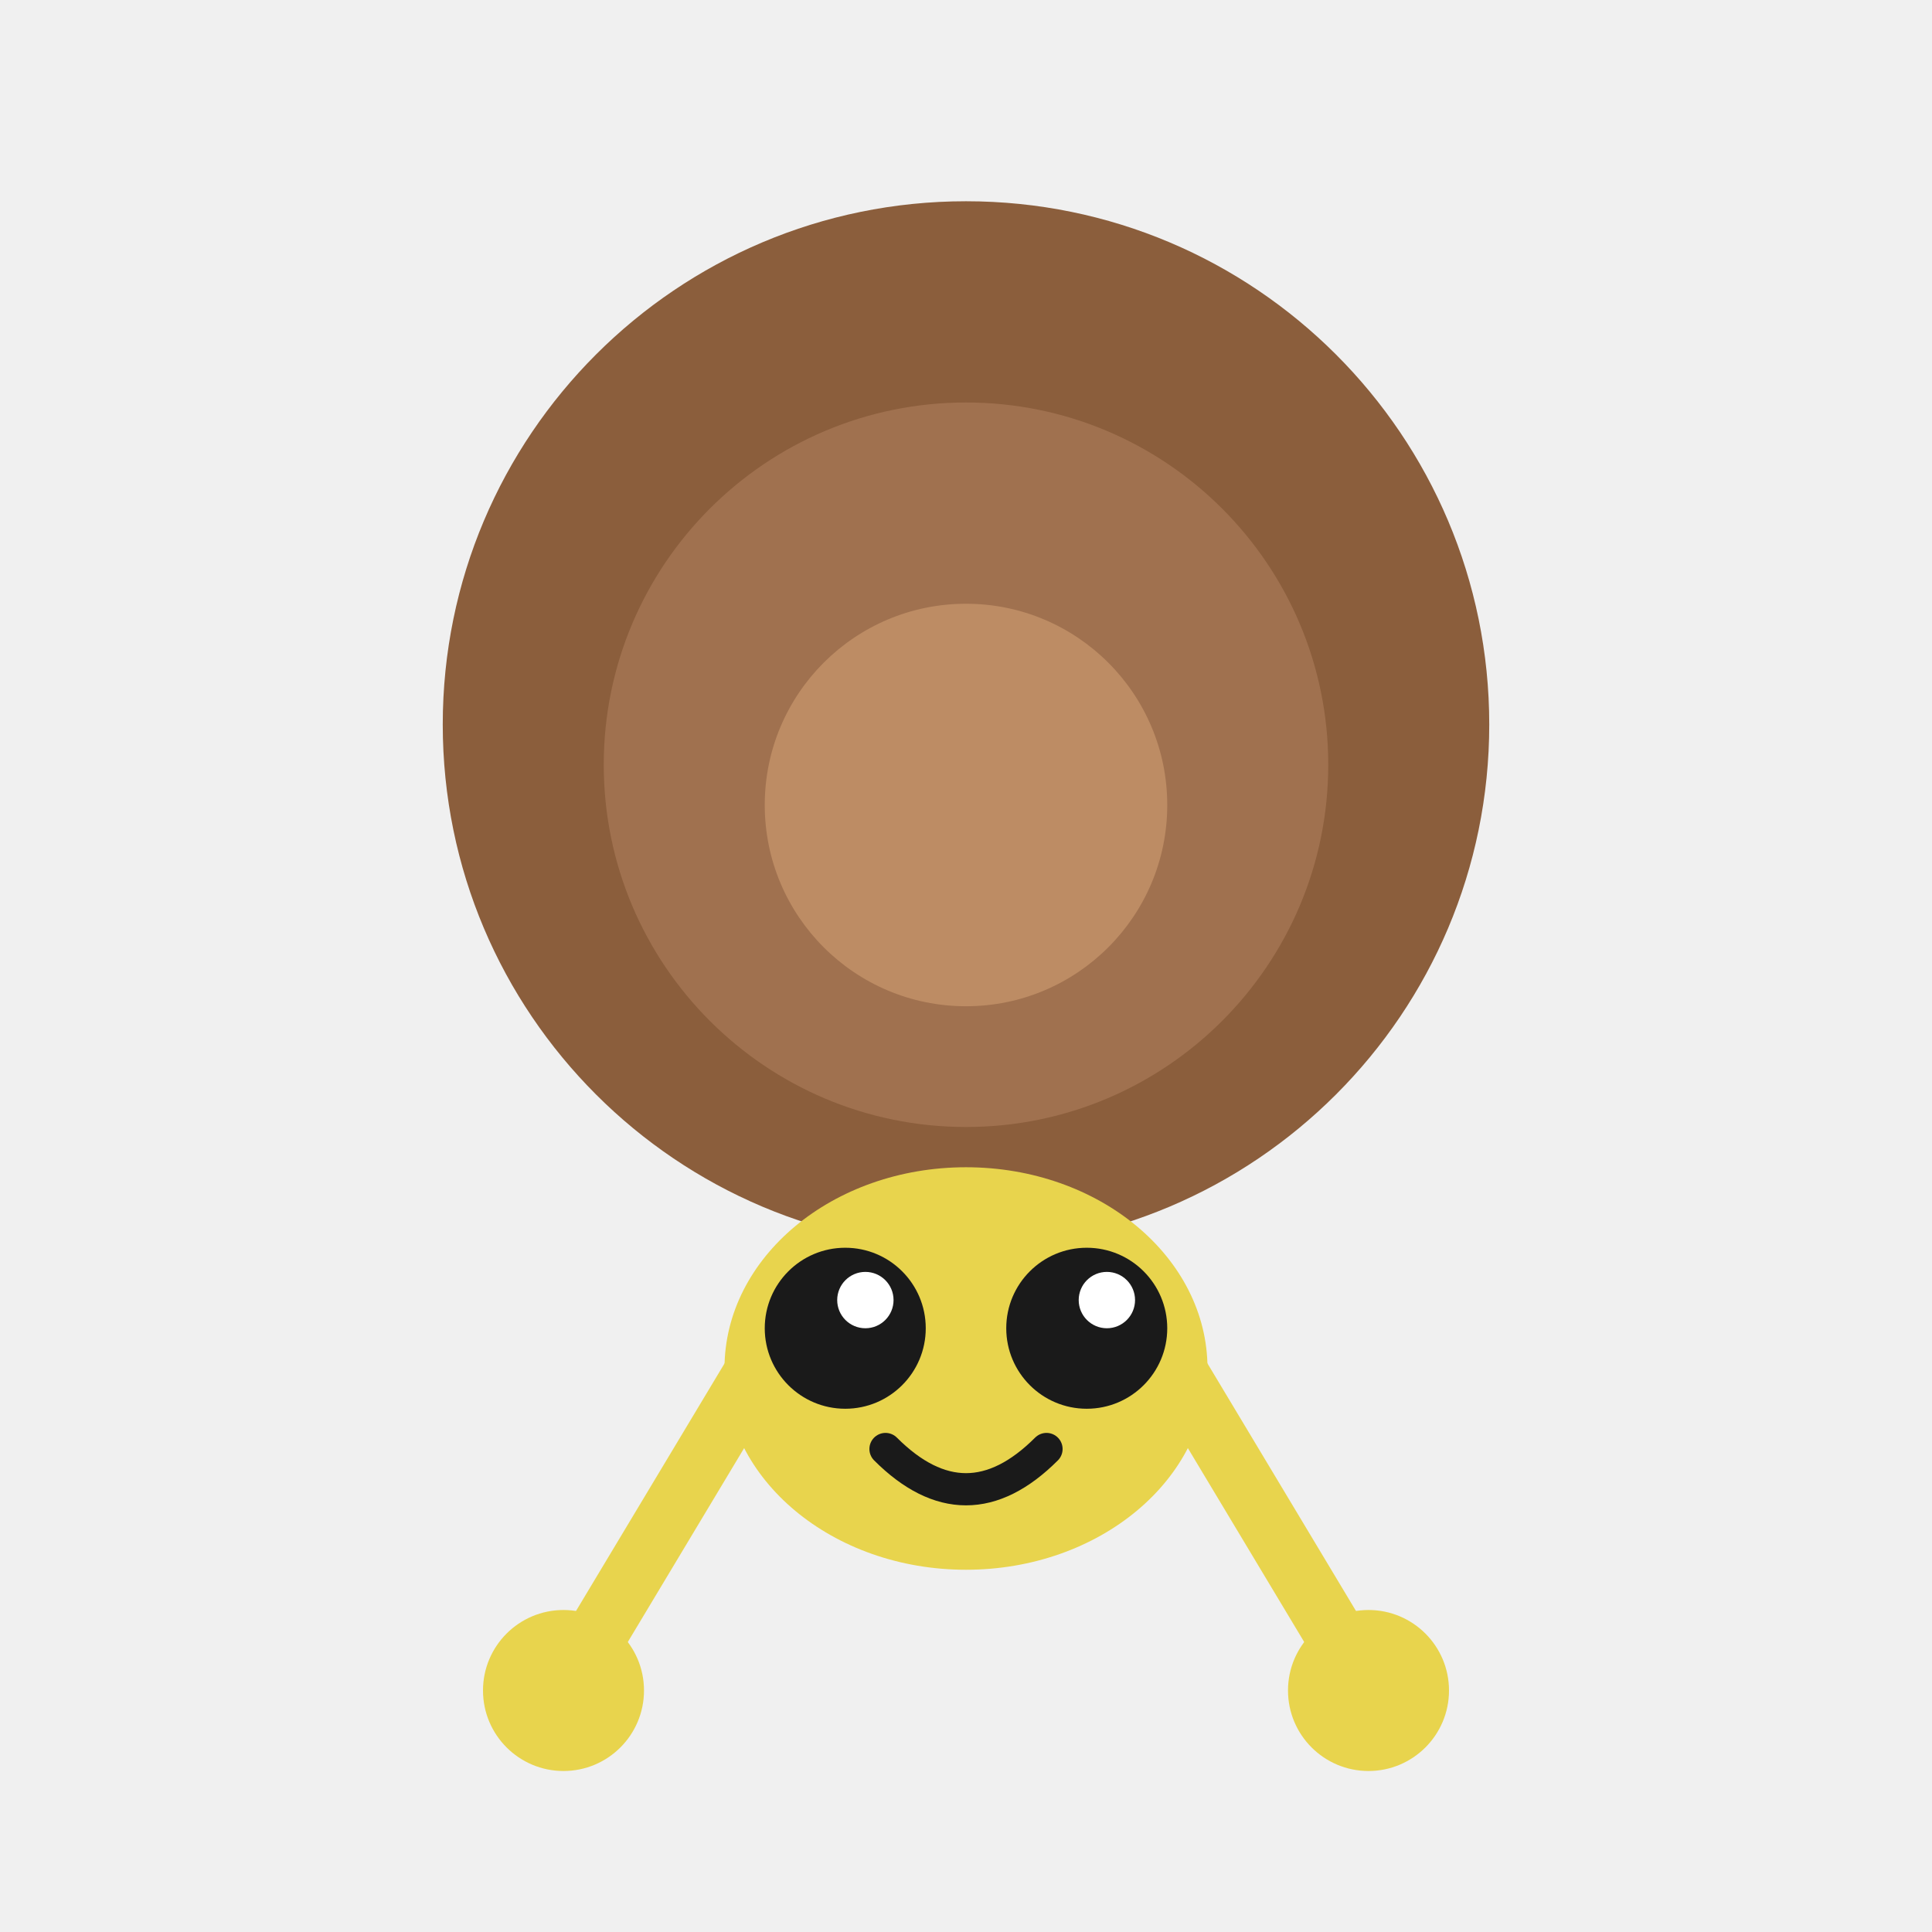
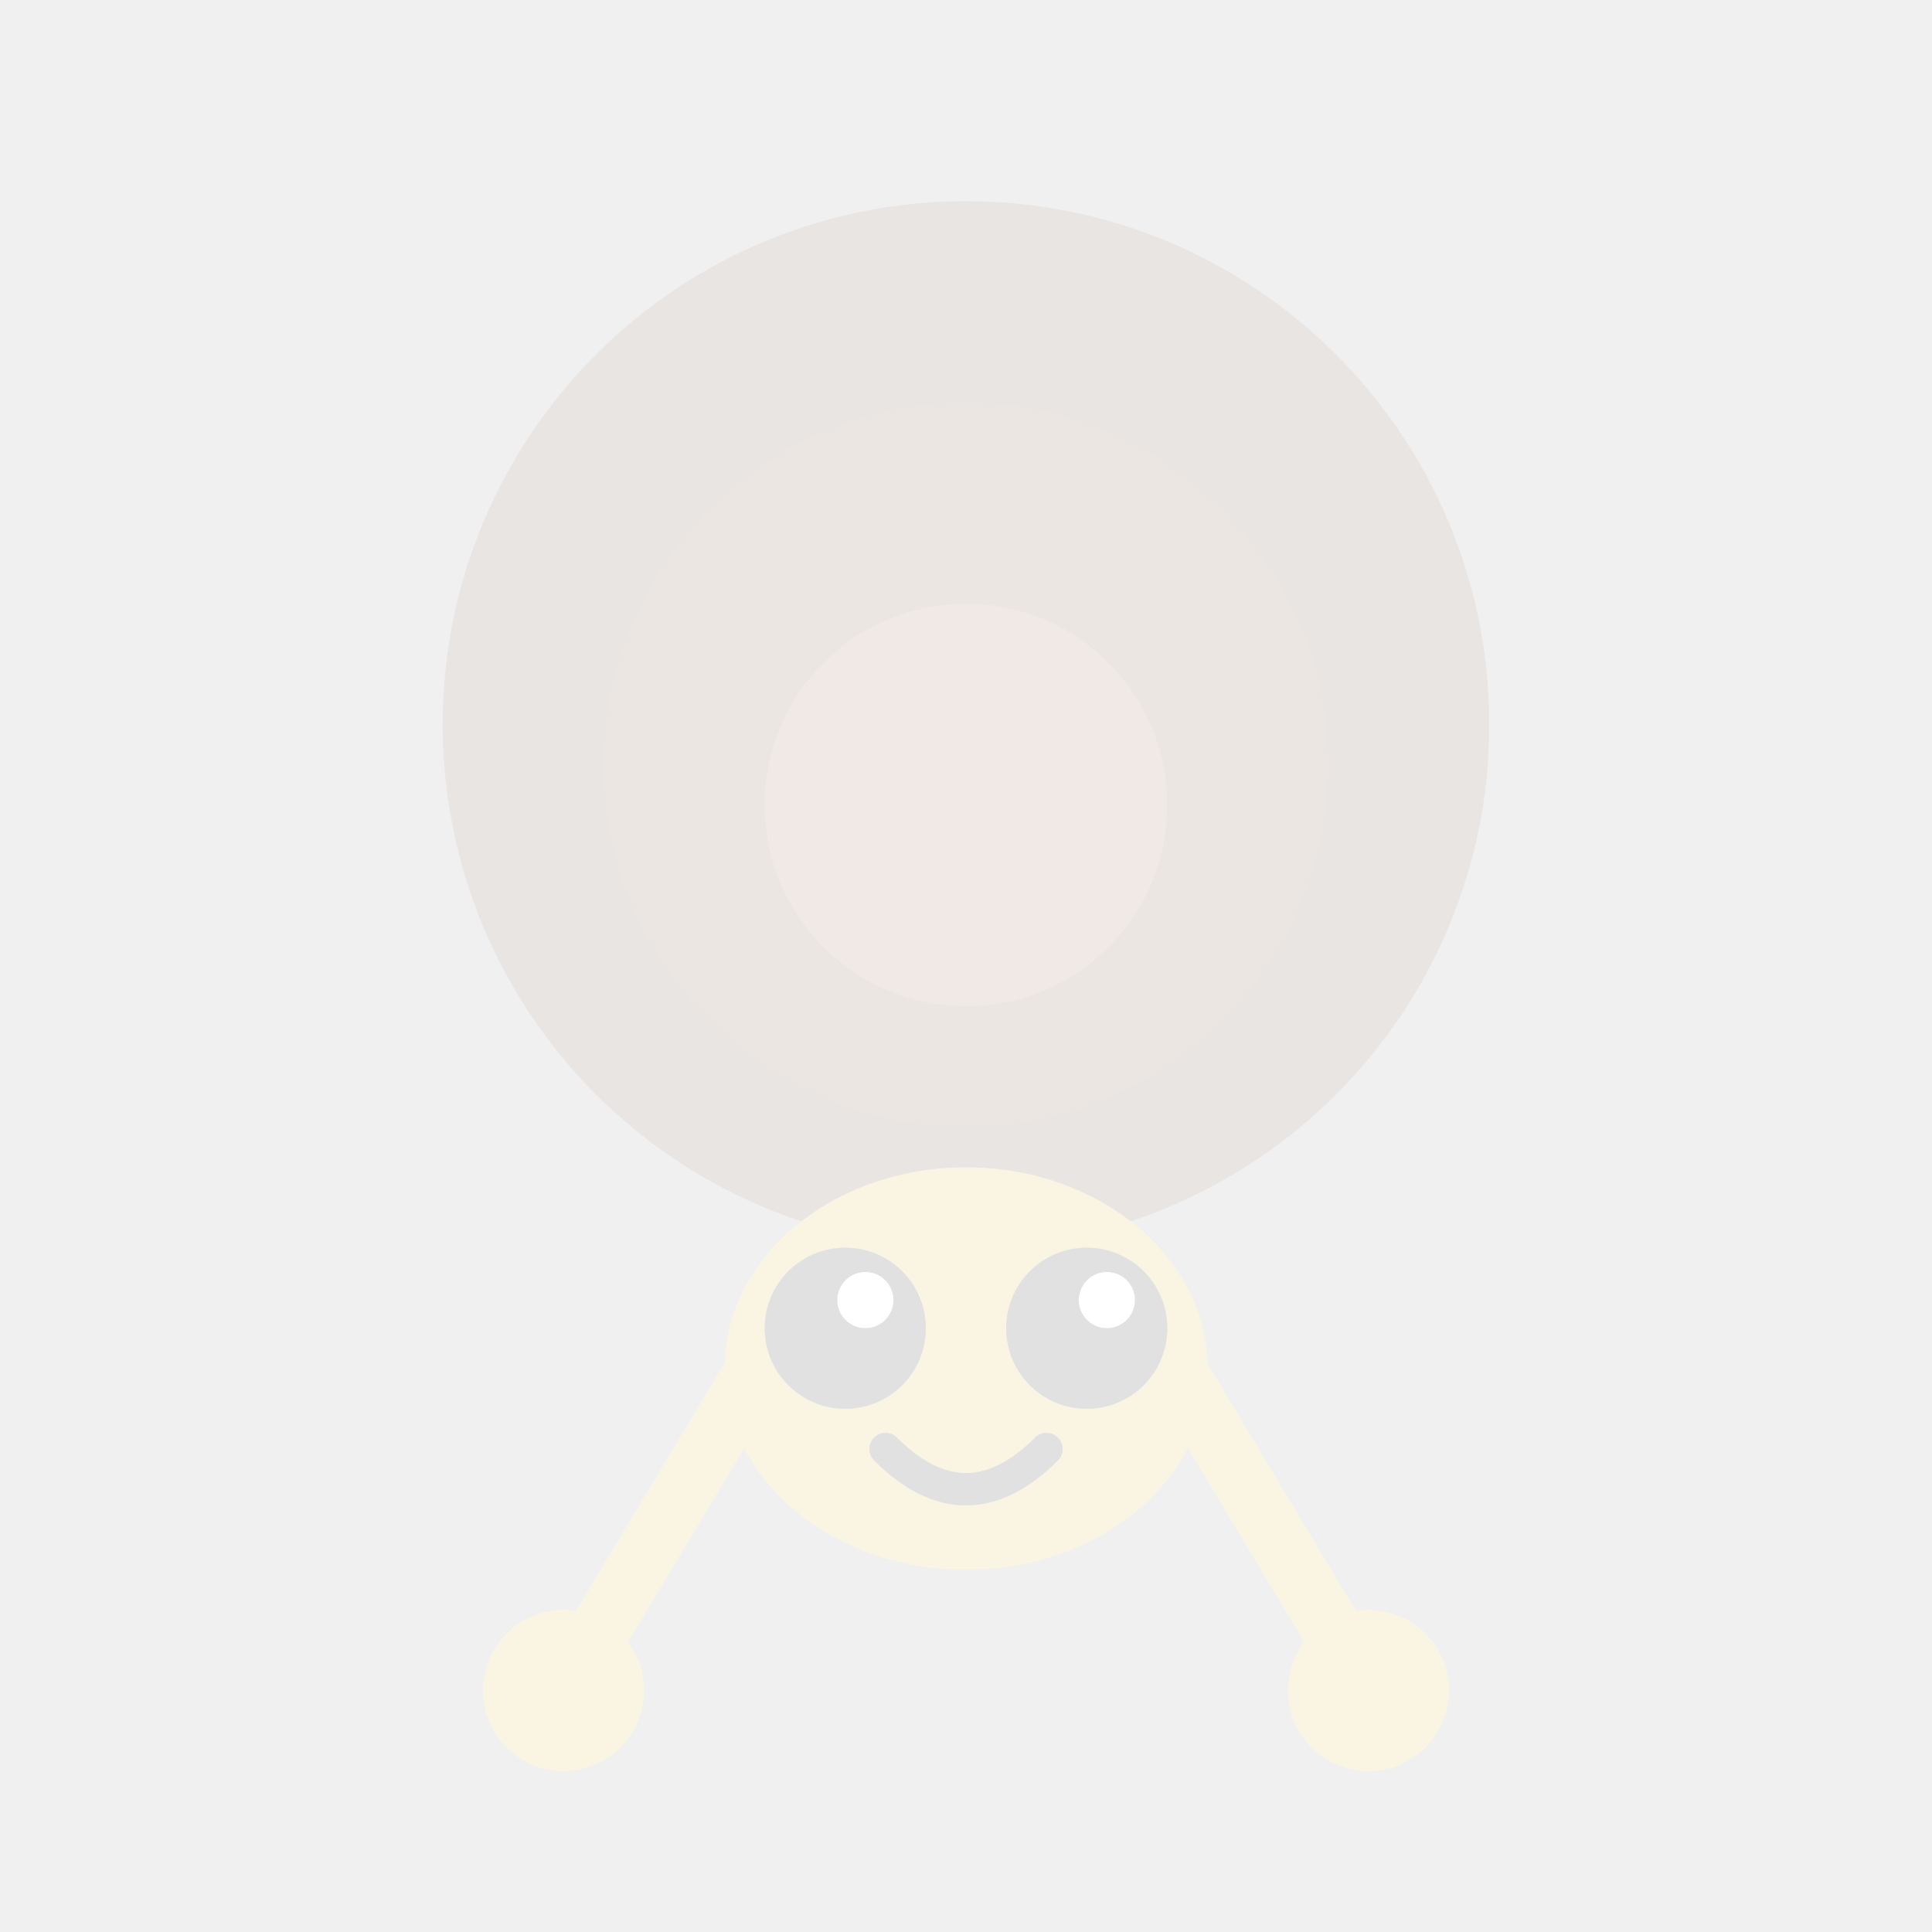
<svg xmlns="http://www.w3.org/2000/svg" viewBox="0 0 48 48" width="48" height="48">
-   <ellipse cx="24" cy="8" rx="3" ry="1.5" fill="#E8D44D" opacity="0.30" />
-   <circle cx="24" cy="18" r="13" fill="#8B5E3C" />
-   <circle cx="24" cy="19" r="9" fill="#A0714F" />
-   <circle cx="24" cy="20" r="5" fill="#BD8C64" />
-   <ellipse cx="24" cy="34.0" rx="6.0" ry="5.0" fill="#E8D44D" />
-   <line x1="20.0" y1="32.0" x2="14.0" y2="42.0" stroke="#E8D44D" stroke-width="1.5" stroke-linecap="round" />
-   <circle cx="14.0" cy="42.0" r="2" fill="#E8D44D" />
-   <line x1="28.0" y1="32.0" x2="34.0" y2="42.0" stroke="#E8D44D" stroke-width="1.5" stroke-linecap="round" />
-   <circle cx="34.0" cy="42.0" r="2" fill="#E8D44D" />
-   <circle cx="21.0" cy="33.0" r="2" fill="#1a1a1a" />
-   <circle cx="27.0" cy="33.0" r="2" fill="#1a1a1a" />
-   <circle cx="21.5" cy="32.3" r="0.7" fill="white" opacity="1.00" />
-   <circle cx="27.5" cy="32.3" r="0.7" fill="white" opacity="1.00" />
-   <path d="M22 36.0 Q24 38.0 26 36.0" stroke="#1a1a1a" stroke-width="0.8" fill="none" stroke-linecap="round" opacity="1.00" />
+   <filter id="t">
+     <feColorMatrix type="matrix" values="0.25 0 0 0 0.75  0 0.25 0 0 0.75  0 0 0.25 0 0.75  0 0 0 1 0" />
+   </filter>
+   <g filter="url(#t)">
+     <ellipse cx="24" cy="8" rx="3" ry="1.5" fill="#E8D44D" opacity="0.30" />
+     <circle cx="24" cy="18" r="13" fill="#8B5E3C" />
+     <circle cx="24" cy="19" r="9" fill="#A0714F" />
+     <circle cx="24" cy="20" r="5" fill="#BD8C64" />
+     <ellipse cx="24" cy="34.0" rx="6.0" ry="5.0" fill="#E8D44D" />
+     <line x1="20.0" y1="32.0" x2="14.0" y2="42.0" stroke="#E8D44D" stroke-width="1.5" stroke-linecap="round" />
+     <circle cx="14.0" cy="42.0" r="2" fill="#E8D44D" />
+     <line x1="28.0" y1="32.0" x2="34.0" y2="42.0" stroke="#E8D44D" stroke-width="1.5" stroke-linecap="round" />
+     <circle cx="34.0" cy="42.0" r="2" fill="#E8D44D" />
+     <circle cx="21.0" cy="33.0" r="2" fill="#1a1a1a" />
+     <circle cx="27.0" cy="33.0" r="2" fill="#1a1a1a" />
+     <circle cx="21.5" cy="32.3" r="0.7" fill="white" opacity="1.00" />
+     <circle cx="27.5" cy="32.3" r="0.7" fill="white" opacity="1.00" />
+     <path d="M22 36.0 Q24 38.0 26 36.0" stroke="#1a1a1a" stroke-width="0.8" fill="none" stroke-linecap="round" opacity="1.00" />
+   </g>
</svg>
